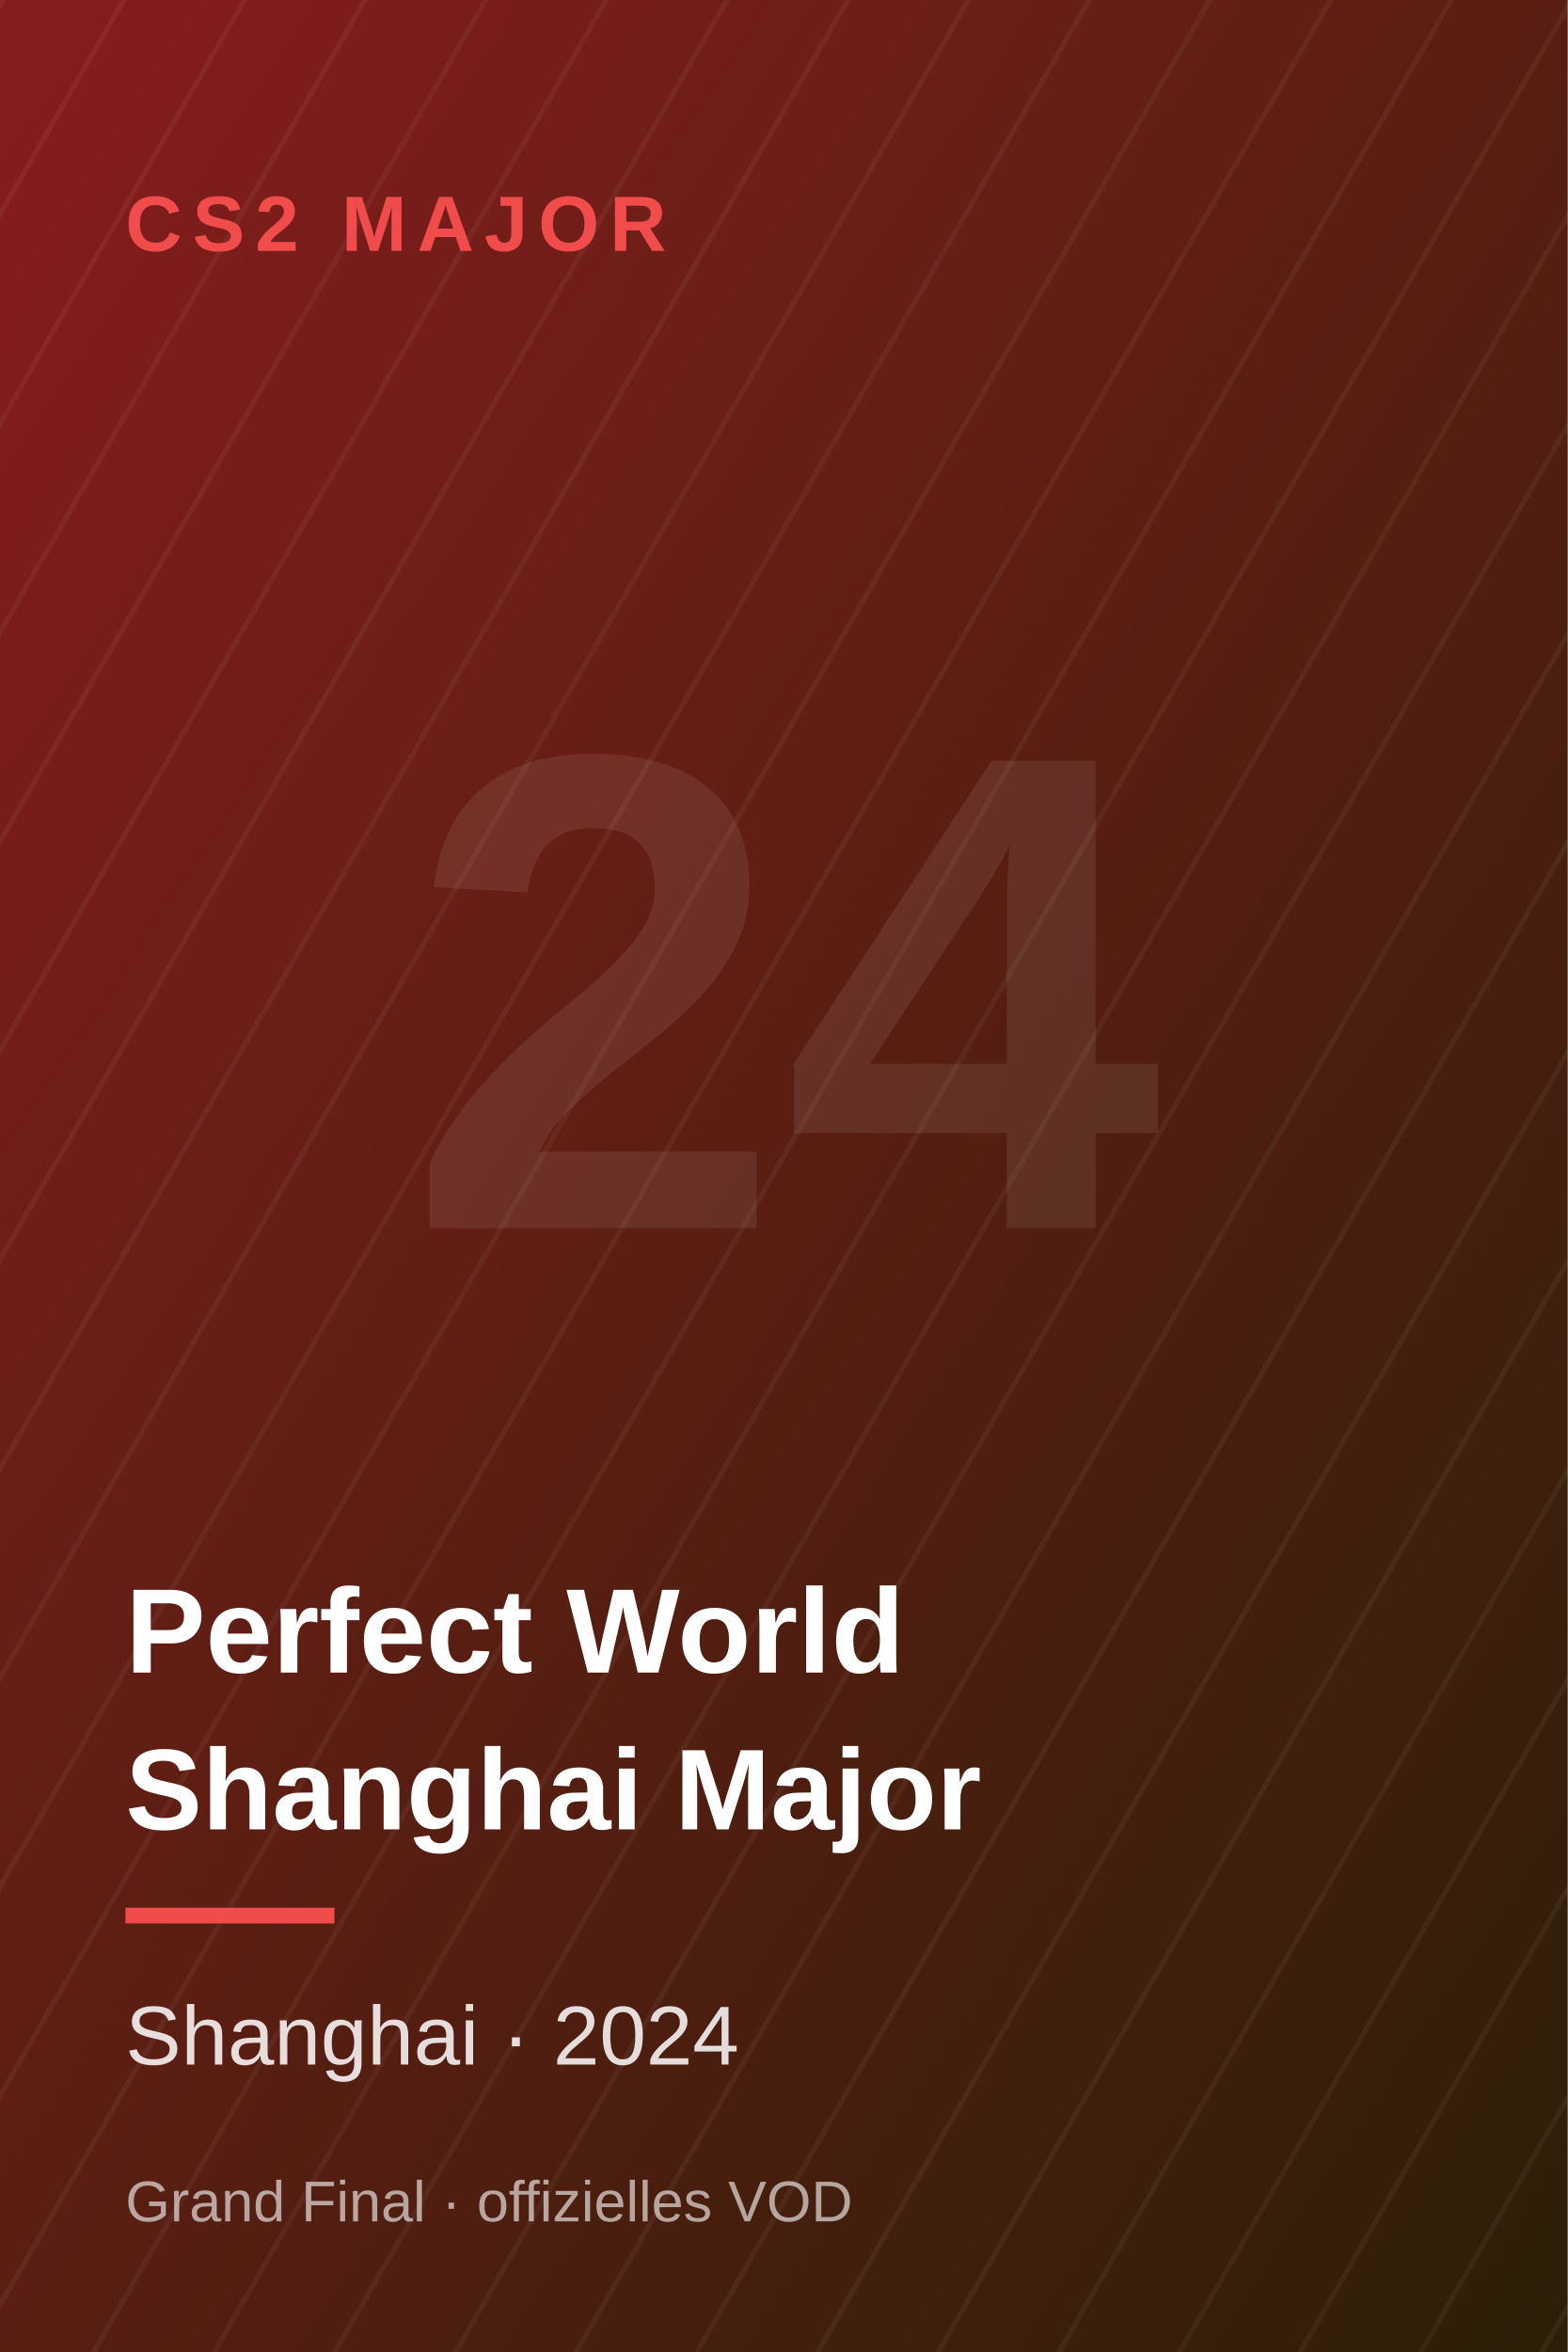
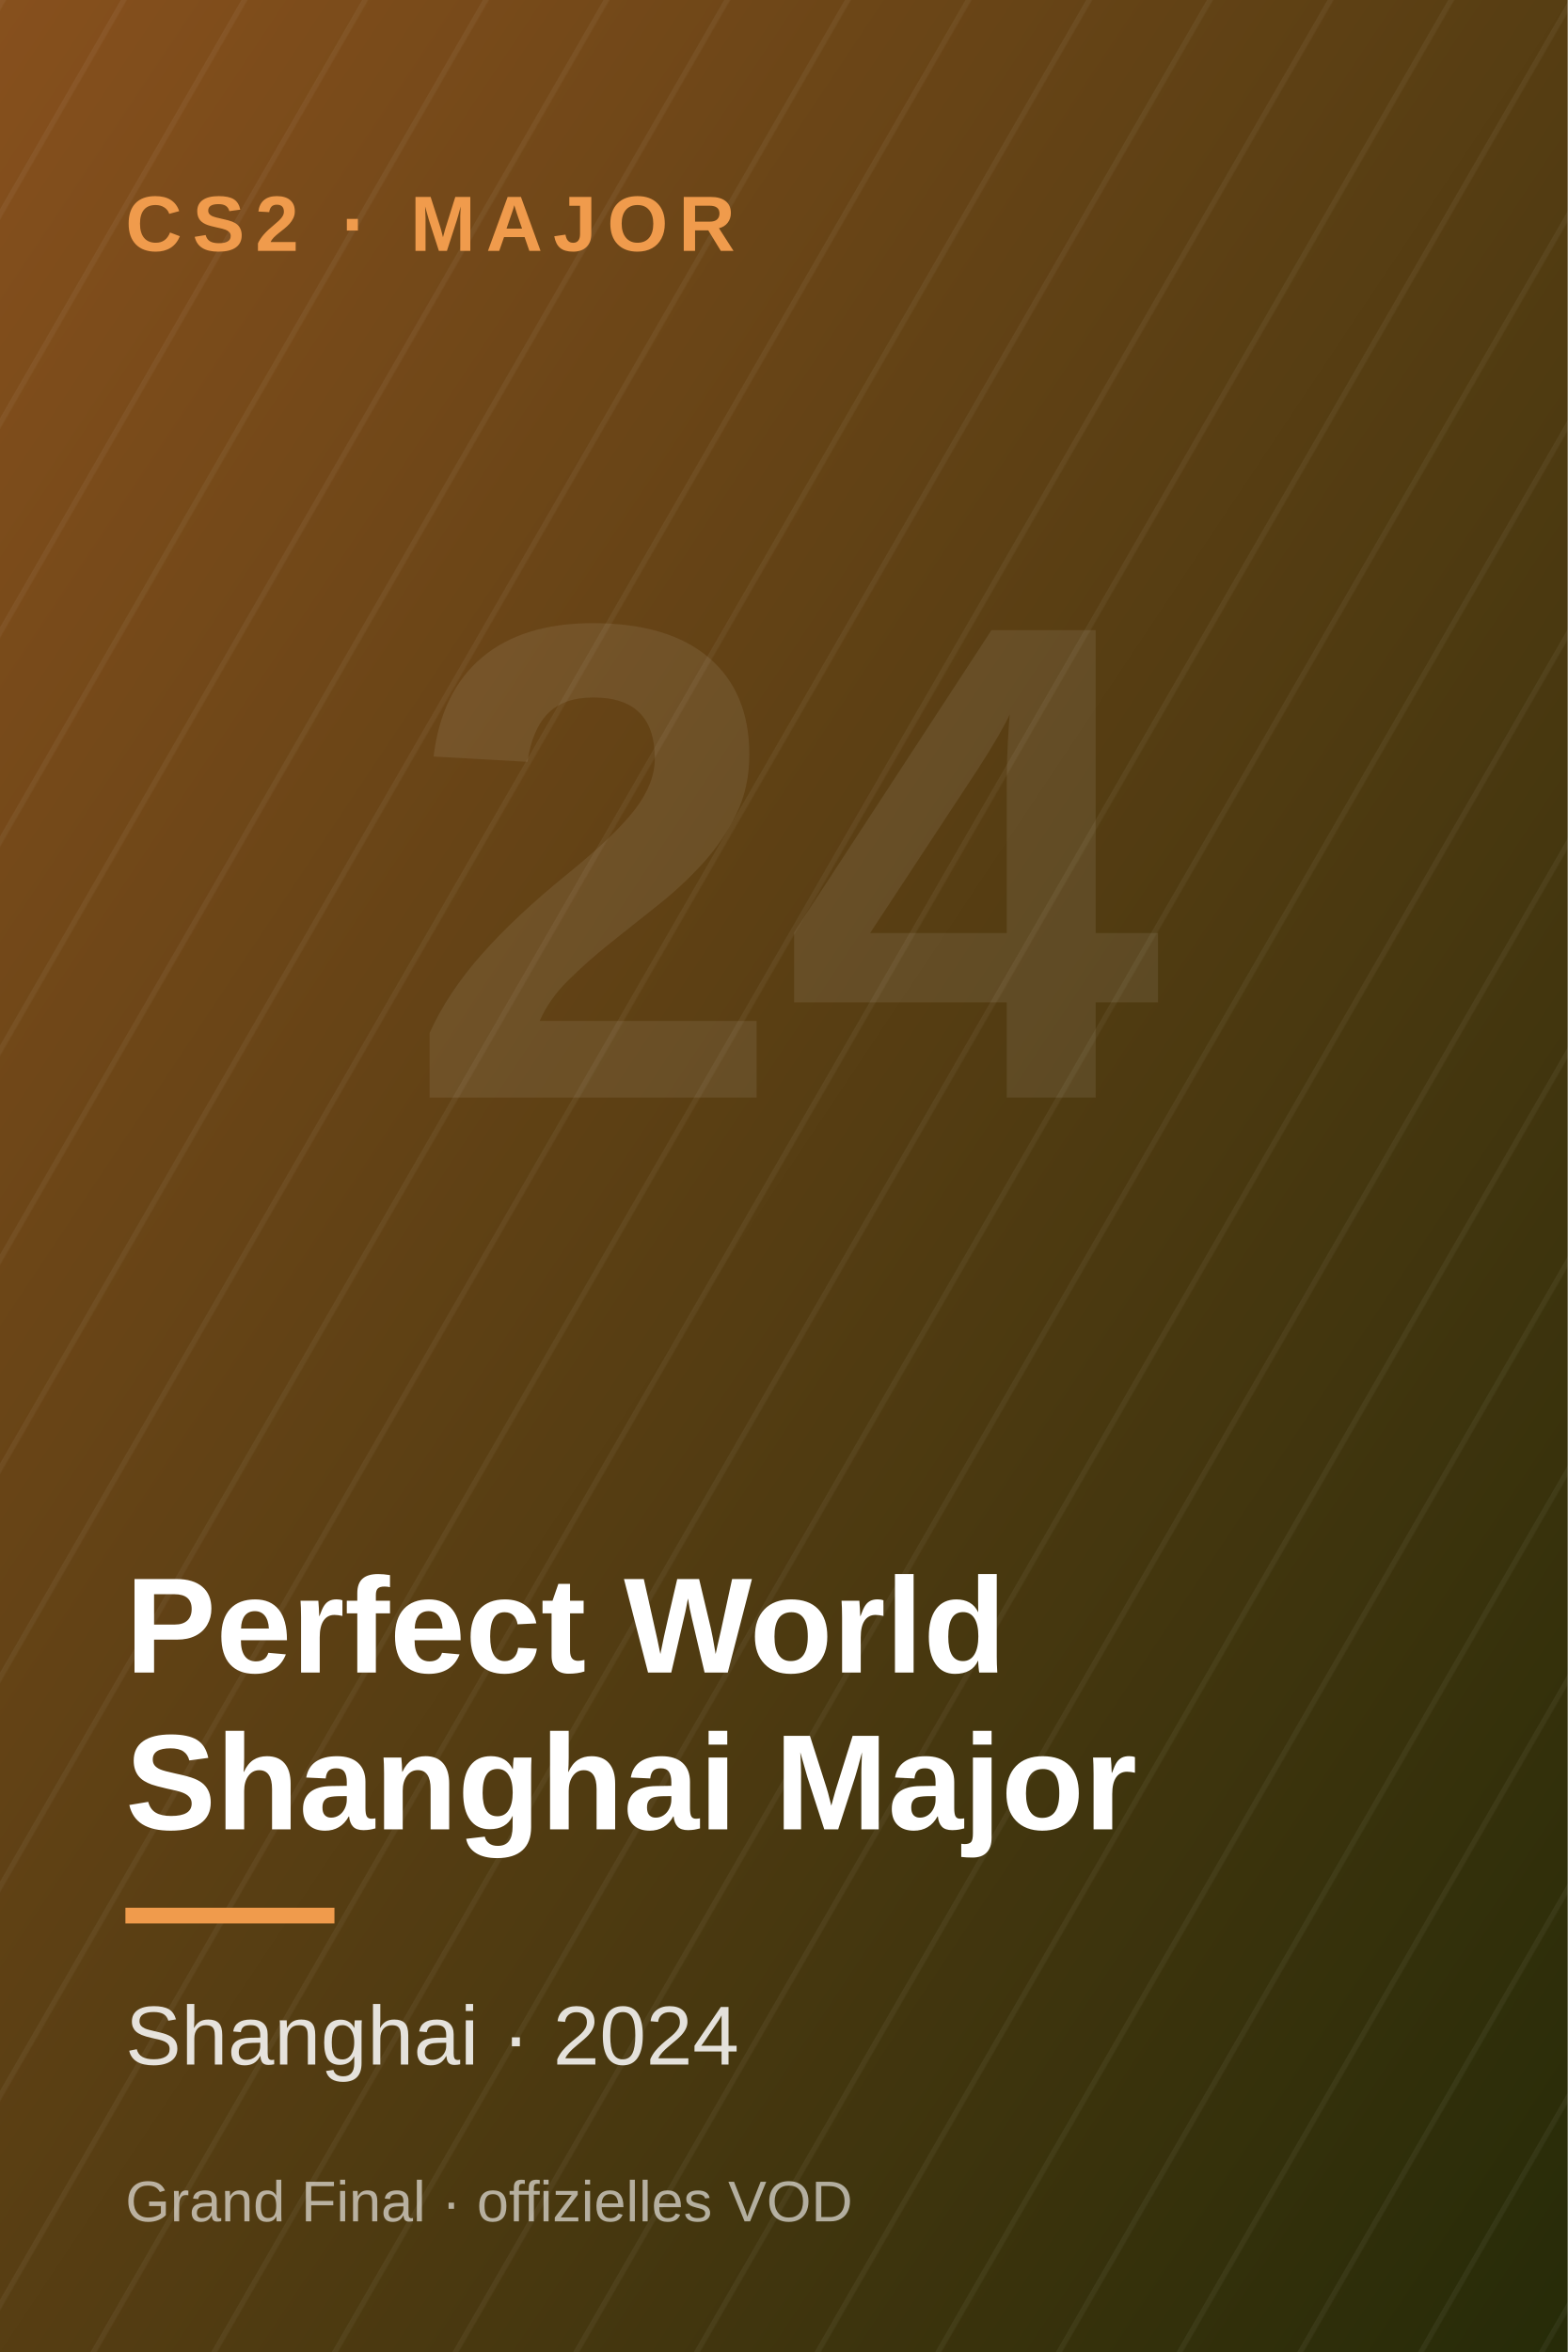
<svg xmlns="http://www.w3.org/2000/svg" width="600" height="900" viewBox="0 0 600 900">
  <defs>
    <linearGradient id="g" x1="0" y1="0" x2="1" y2="1">
-       <stop offset="0" stop-color="hsl(0,65%,32%)" />
-       <stop offset="1" stop-color="hsl(40,70%,10%)" />
+       <stop offset="0" stop-color="hsl(29,65%,32%)" />
+       <stop offset="1" stop-color="hsl(69,70%,10%)" />
    </linearGradient>
    <pattern id="p" width="40" height="40" patternUnits="userSpaceOnUse" patternTransform="rotate(30)">
      <rect width="2" height="40" fill="#fff" opacity=".05" />
    </pattern>
  </defs>
  <rect width="600" height="900" fill="url(#g)" />
  <rect width="600" height="900" fill="url(#p)" />
-   <text x="300" y="470" text-anchor="middle" font-family="Arial,Helvetica,sans-serif" font-weight="700" font-size="260" fill="#fff" opacity=".08">24</text>
-   <text x="48" y="96" font-family="Arial,Helvetica,sans-serif" font-weight="700" font-size="30" fill="hsl(0,85%,62%)" letter-spacing="4">CS2 MAJOR</text>
-   <text x="48" y="640" font-family="Arial,Helvetica,sans-serif" font-weight="700" font-size="46" fill="#fff">Perfect World</text>
-   <text x="48" y="700" font-family="Arial,Helvetica,sans-serif" font-weight="700" font-size="44" fill="#fff">Shanghai Major</text>
-   <rect x="48" y="730" width="80" height="6" fill="hsl(0,85%,62%)" />
+   <text x="300" y="420" text-anchor="middle" font-family="Arial,Helvetica,sans-serif" font-weight="700" font-size="260" fill="#fff" opacity=".08">24</text>
+   <text x="48" y="96" font-family="Arial,Helvetica,sans-serif" font-weight="700" font-size="30" fill="hsl(29,85%,62%)" letter-spacing="4">CS2 · MAJOR</text>
+   <text x="48" y="640" font-family="Arial,Helvetica,sans-serif" font-weight="700" font-size="52" fill="#fff">Perfect World</text>
+   <text x="48" y="700" font-family="Arial,Helvetica,sans-serif" font-weight="700" font-size="52" fill="#fff">Shanghai Major</text>
+   <rect x="48" y="730" width="80" height="6" fill="hsl(29,85%,62%)" />
  <text x="48" y="790" font-family="Arial,Helvetica,sans-serif" font-size="32" fill="#fff" opacity=".85">Shanghai · 2024</text>
  <text x="48" y="850" font-family="Arial,Helvetica,sans-serif" font-size="22" fill="#fff" opacity=".6">Grand Final · offizielles VOD</text>
</svg>
